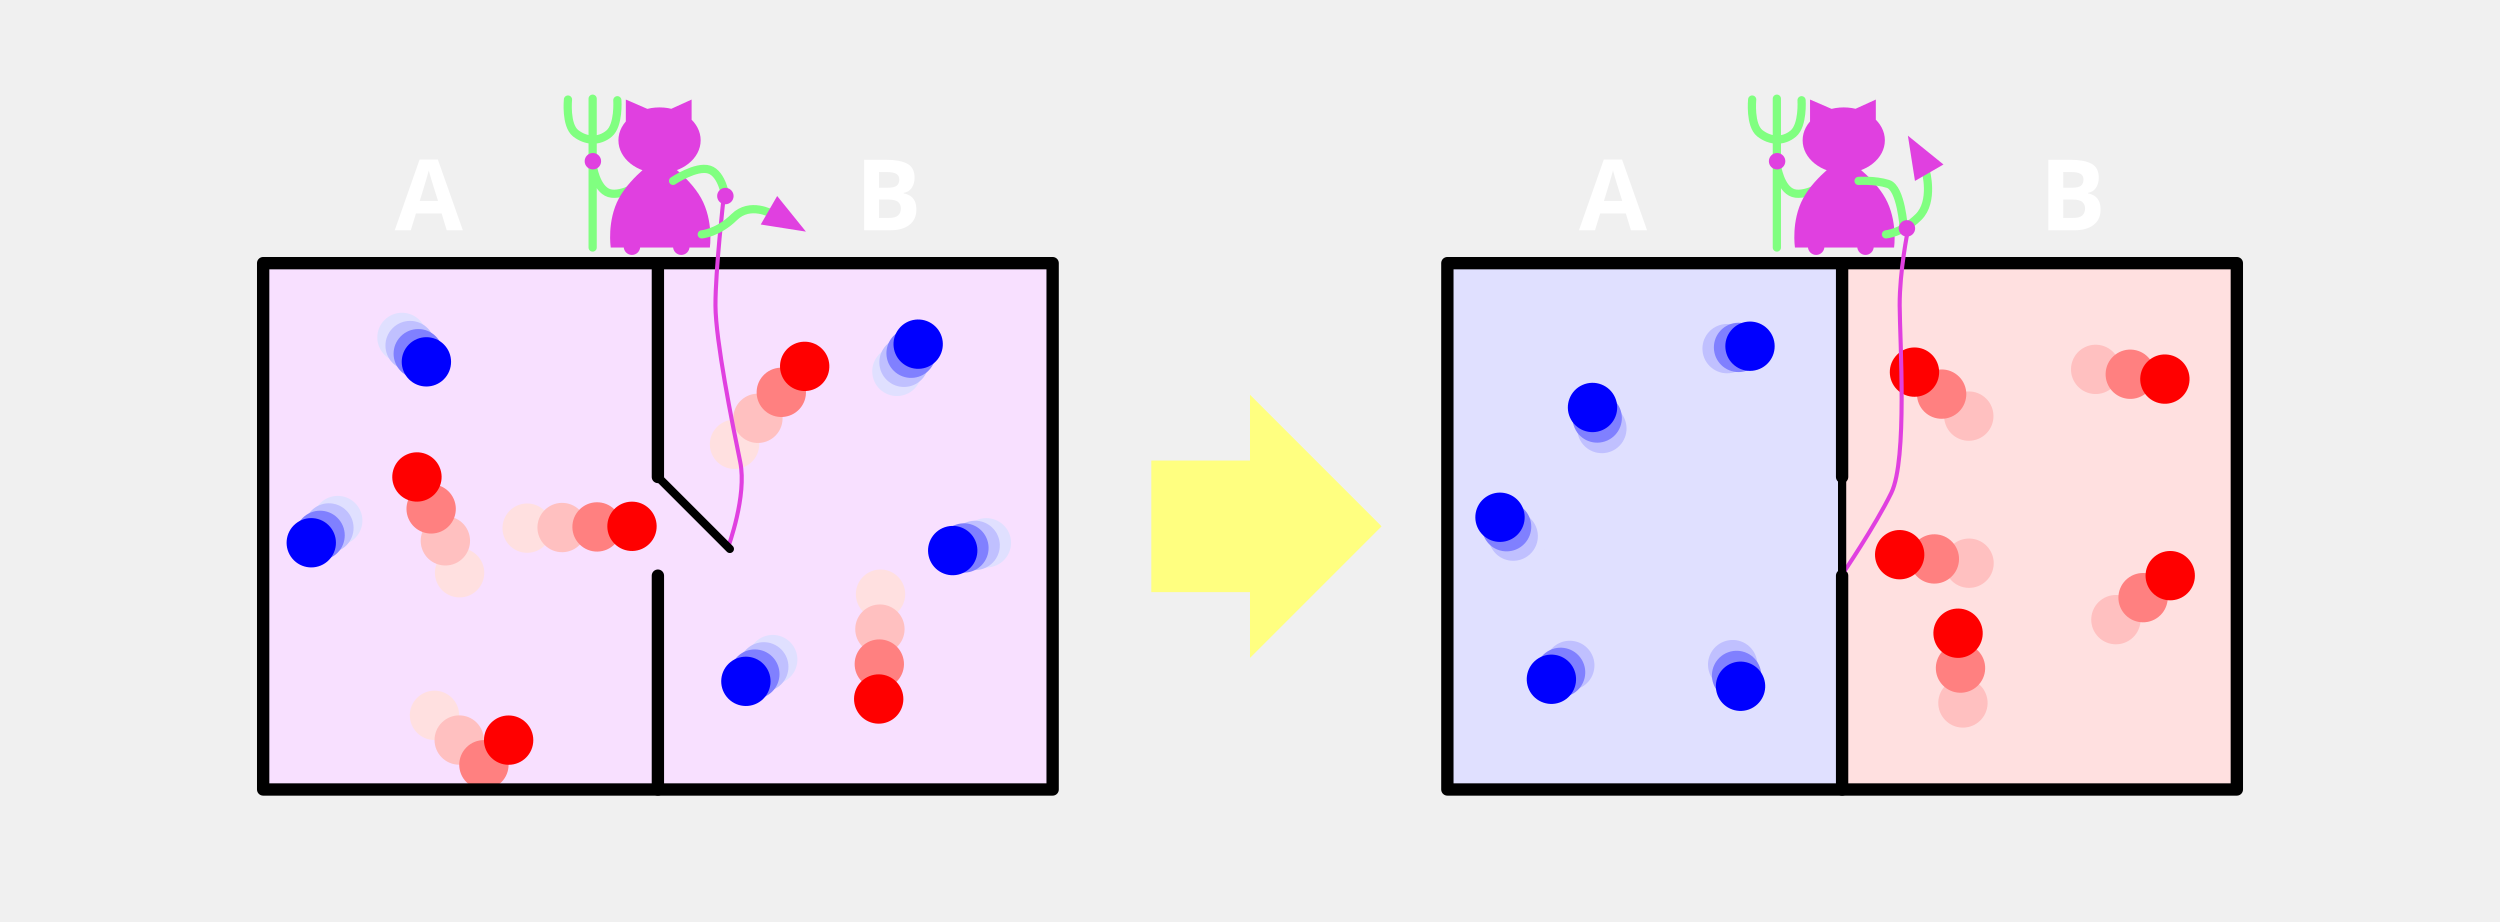
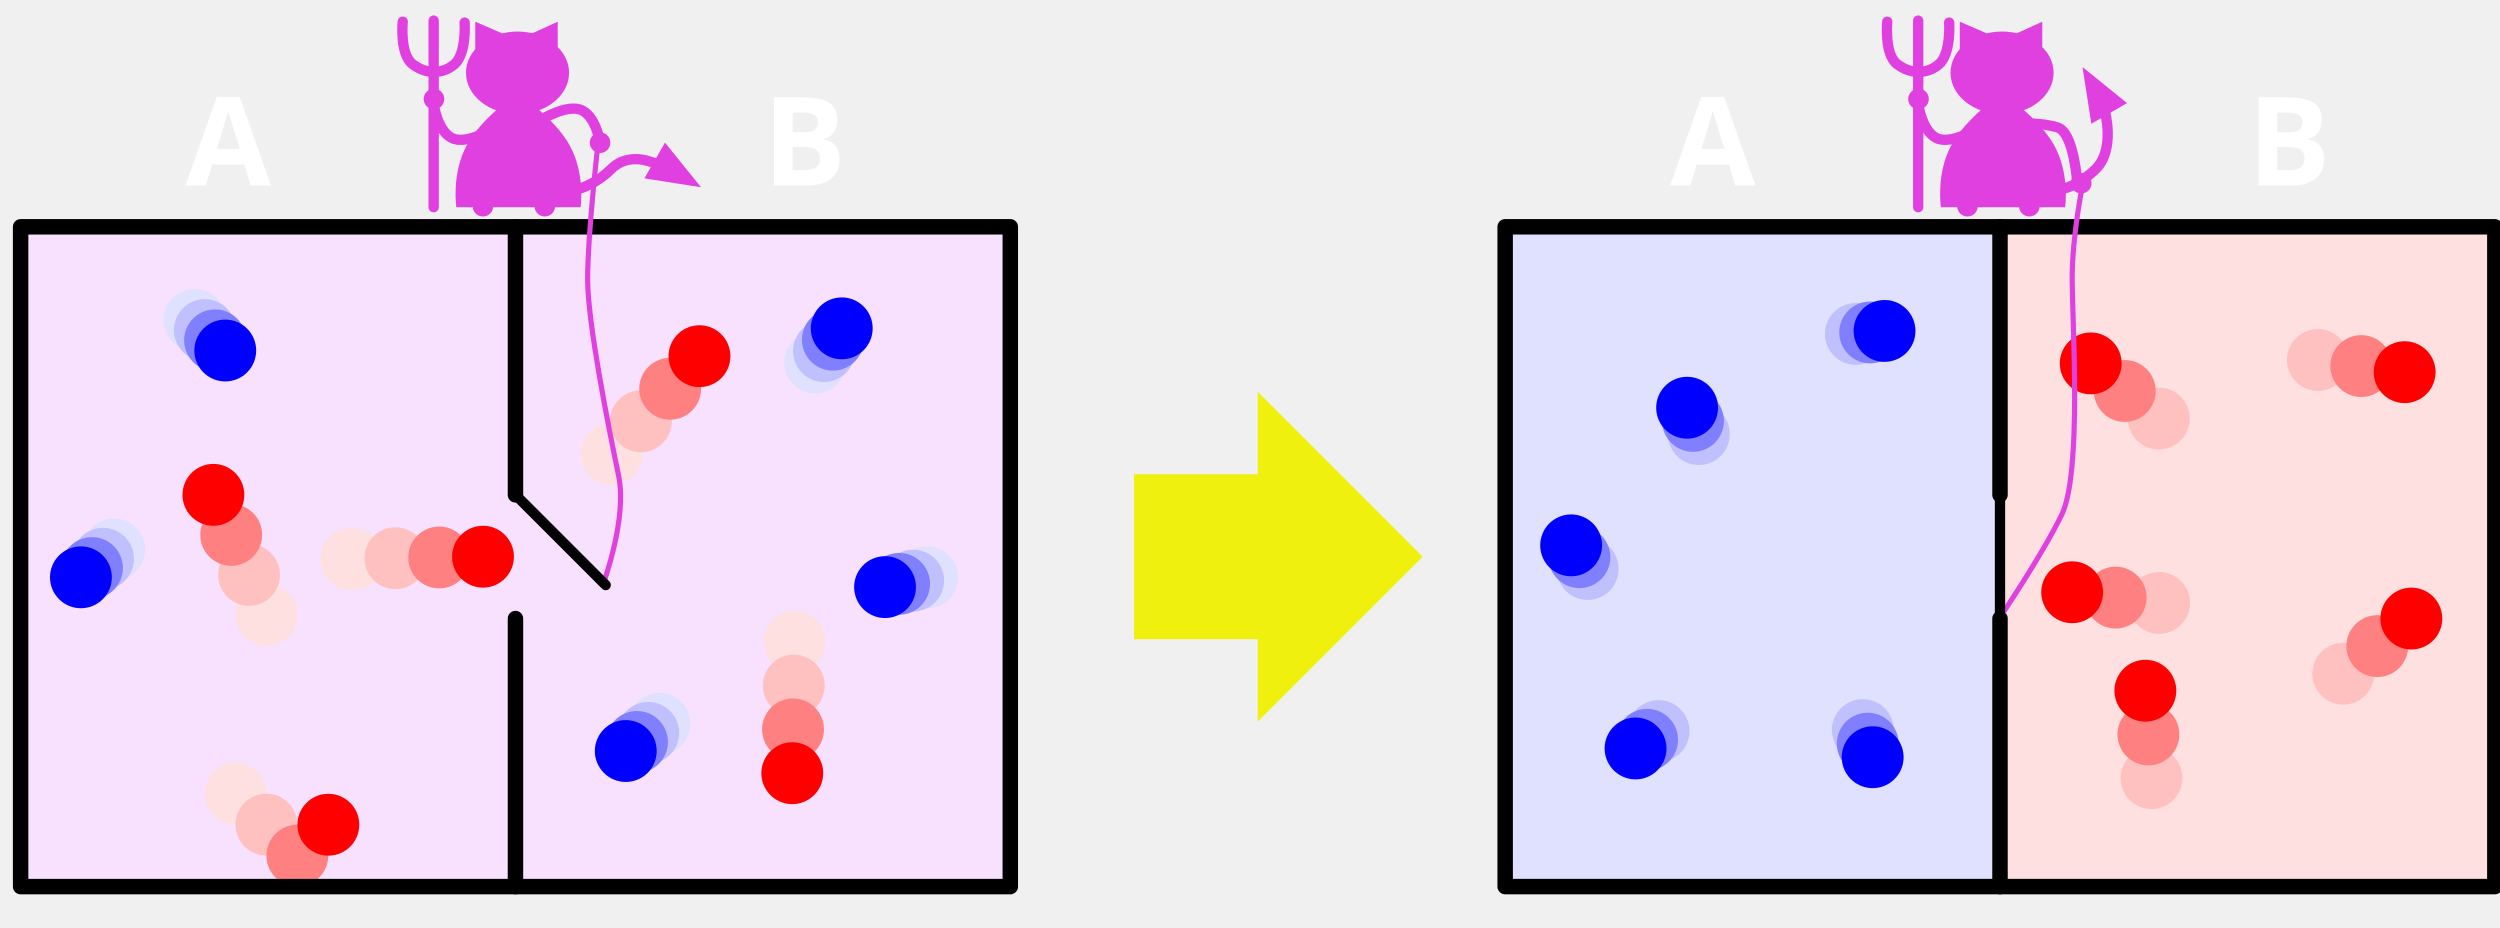
- <svg xmlns="http://www.w3.org/2000/svg" xmlns:xlink="http://www.w3.org/1999/xlink" viewBox="0 0 608 224" width="608" height="224">
-   <style>
+ <svg xmlns="http://www.w3.org/2000/svg" xmlns:xlink="http://www.w3.org/1999/xlink" viewBox="60 20 485 180" width="485" height="180" version="1.1" id="svg3885">
+   <style id="style3783">
.st1 { fill:none; stroke:#000; stroke-linecap:round; stroke-linejoin:round }
- .st2 { fill:none; stroke:#80FF80; stroke-width:2px; stroke-linecap:round }
+ .st2 { fill:none; stroke:#E040E0; stroke-width:2px; stroke-linecap:round }
</style>
-   <defs>
+   <defs id="defs3804">
    <g id="blue">
-       <circle cx="8.4" r="6" fill="#E0E0FF" />
-       <circle cx="5.6" r="6" fill="#C0C0FF" />
-       <circle cx="2.8" r="6" fill="#8080FF" />
-       <circle r="6" fill="#00F" />
+       <circle cx="8.4" r="6" fill="#E0E0FF" id="circle3785" />
+       <circle cx="5.6" r="6" fill="#C0C0FF" id="circle3787" />
+       <circle cx="2.8" r="6" fill="#8080FF" id="circle3789" />
+       <circle r="6" fill="#00F" id="circle3791" />
    </g>
    <g id="red">
      <g id="red3">
-         <circle cx="25.5" r="6" fill="#FFE0E0" />
-         <circle cx="17" r="6" fill="#FFC0C0" />
-         <circle cx="8.5" r="6" fill="#FF8080" />
+         <circle cx="25.5" r="6" fill="#FFE0E0" id="circle3794" />
+         <circle cx="17" r="6" fill="#FFC0C0" id="circle3796" />
+         <circle cx="8.5" r="6" fill="#FF8080" id="circle3798" />
      </g>
-       <circle r="6" fill="#F00" />
+       <circle r="6" fill="#F00" id="circle3801" />
    </g>
  </defs>
-   <rect x="64" y="64" width="192" height="128" fill="#F8E0FF" />
-   <rect x="352" y="64" width="96" height="128" fill="#E0E0FF" />
-   <rect x="448" y="64" width="96" height="128" fill="#FFE0E0" />
-   <path d="M336 128l-32 32V144H280V112h24V96Z" fill="#FFFF80" />
-   <use xlink:href="#blue" transform="translate(103.7,88) rotate(225)" />
-   <use xlink:href="#blue" transform="translate(75.7,132) rotate(320)" />
-   <use xlink:href="#blue" transform="translate(223.3,83.7) rotate(128)" />
-   <use xlink:href="#blue" transform="translate(231.7,133.9) rotate(347)" />
-   <use xlink:href="#blue" transform="translate(181.4,165.7) rotate(321)" />
-   <use xlink:href="#blue" transform="translate(425.6,84.2) rotate(174)" />
-   <use xlink:href="#blue" transform="translate(387.3,99.1) rotate(66)" />
-   <use xlink:href="#blue" transform="translate(364.8,125.8) rotate(55)" />
-   <use xlink:href="#blue" transform="translate(377.3,165.2) rotate(323)" />
-   <use xlink:href="#blue" transform="translate(423.3,166.9) rotate(250)" />
-   <use xlink:href="#red" transform="translate(101.4,116) rotate(66)" />
-   <use xlink:href="#red" transform="translate(153.7,128) rotate(179)" />
-   <use xlink:href="#red3" transform="translate(123.7,192) rotate(225)" />
-   <circle cx="123.7" cy="180" r="6" fill="#F00" />
-   <use xlink:href="#red" transform="translate(195.7,89.1) rotate(132)" />
-   <use xlink:href="#red" transform="translate(213.7,170) rotate(271)" />
-   <use xlink:href="#red" transform="translate(526.5,92.2) rotate(188)" />
-   <use xlink:href="#red" transform="translate(465.6,90.5) rotate(39)" />
-   <use xlink:href="#red" transform="translate(462,134.9) rotate(7)" />
-   <use xlink:href="#red" transform="translate(527.8,140) rotate(141)" />
-   <use xlink:href="#red" transform="translate(476.2,154) rotate(86)" />
+   <rect x="64" y="64" width="192" height="128" fill="#F8E0FF" id="rect3806" />
+   <rect x="352" y="64" width="96" height="128" fill="#E0E0FF" id="rect3808" />
+   <rect x="448" y="64" width="96" height="128" fill="#FFE0E0" id="rect3810" />
+   <path d="M336 128l-32 32V144H280V112h24V96Z" fill="#FFFF80" id="path3812" style="fill:#f0f00f;fill-opacity:1" />
+   <use xlink:href="#blue" transform="translate(103.7,88) rotate(225)" id="use3814" />
+   <use xlink:href="#blue" transform="translate(75.7,132) rotate(320)" id="use3816" />
+   <use xlink:href="#blue" transform="translate(223.3,83.7) rotate(128)" id="use3818" />
+   <use xlink:href="#blue" transform="translate(231.7,133.9) rotate(347)" id="use3820" />
+   <use xlink:href="#blue" transform="translate(181.4,165.7) rotate(321)" id="use3822" />
+   <use xlink:href="#blue" transform="translate(425.6,84.2) rotate(174)" id="use3824" />
+   <use xlink:href="#blue" transform="translate(387.3,99.1) rotate(66)" id="use3826" />
+   <use xlink:href="#blue" transform="translate(364.8,125.8) rotate(55)" id="use3828" />
+   <use xlink:href="#blue" transform="translate(377.3,165.2) rotate(323)" id="use3830" />
+   <use xlink:href="#blue" transform="translate(423.3,166.9) rotate(250)" id="use3832" />
+   <use xlink:href="#red" transform="translate(101.4,116) rotate(66)" id="use3834" />
+   <use xlink:href="#red" transform="translate(153.7,128) rotate(179)" id="use3836" />
+   <use xlink:href="#red3" transform="translate(123.7,192) rotate(225)" id="use3838" />
+   <circle cx="123.7" cy="180" r="6" fill="#F00" id="circle3840" />
+   <use xlink:href="#red" transform="translate(195.7,89.1) rotate(132)" id="use3842" />
+   <use xlink:href="#red" transform="translate(213.7,170) rotate(271)" id="use3844" />
+   <use xlink:href="#red" transform="translate(526.5,92.2) rotate(188)" id="use3846" />
+   <use xlink:href="#red" transform="translate(465.6,90.5) rotate(39)" id="use3848" />
+   <use xlink:href="#red" transform="translate(462,134.9) rotate(7)" id="use3850" />
+   <use xlink:href="#red" transform="translate(527.8,140) rotate(141)" id="use3852" />
+   <use xlink:href="#red" transform="translate(476.2,154) rotate(86)" id="use3854" />
  <g id="box">
-     <g class="st1" stroke-width="3">
-       <rect x="64" y="64" width="192" height="128" />
-       <path d="M160 64v52m0 24v52" />
+     <g class="st1" stroke-width="3" id="g3860">
+       <rect x="64" y="64" width="192" height="128" id="rect3856" />
+       <path d="M160 64v52m0 24v52" id="path3858" />
    </g>
-     <path class="st2" d="M138.13 24.21c0 0-.62 6.24 1.87 8.2 2.5 1.96 5.7 2.12 8.13.08 2.42-2.03 2.01-8.11 2.01-8.11M144.13 24V60.2m12.78-15.99c0 0-5.59 3.75-8.78 2.75-3.2-1-4-6.76-4-6.768" />
-     <path d="M144.2 37.21a2 2 0 1 1-.02 0ZM155.69 60a2 2 0 1 1-4 0Zm12 0a2 2 0 1 1-4 0Z" fill="#E040E0" />
-     <path d="M160.4 27.76l7.8-3.55v8h-16v-8Zm.01-1.64a10 8 0 1 1-.02 0ZM148.53 60.2c0 0-.97-6.47 2-11.99 2.96-5.51 9.87-10.09 9.87-10.09 0 0 7.06 4.56 10.12 10.08 3.06 5.52 2.12 12 2.12 12Z" fill="#E040E0" />
-     <g font-family="Sans" font-size="24" font-weight="bold" fill="#FFF">
-       <text x="96" y="56">A</text>
-       <text x="208" y="56">B</text>
+     <path class="st2" d="M138.13 24.21c0 0-.62 6.24 1.87 8.2 2.5 1.96 5.7 2.12 8.13.08 2.42-2.03 2.01-8.11 2.01-8.11M144.13 24V60.2m12.78-15.99c0 0-5.59 3.75-8.78 2.75-3.2-1-4-6.76-4-6.768" id="path3862" />
+     <path d="M144.2 37.21a2 2 0 1 1-.02 0ZM155.69 60a2 2 0 1 1-4 0Zm12 0a2 2 0 1 1-4 0Z" fill="#E040E0" id="path3864" />
+     <path d="M160.4 27.76l7.8-3.55v8h-16v-8Zm.01-1.64a10 8 0 1 1-.02 0ZM148.53 60.2c0 0-.97-6.47 2-11.99 2.96-5.51 9.87-10.09 9.87-10.09 0 0 7.06 4.56 10.12 10.08 3.06 5.52 2.12 12 2.12 12Z" fill="#E040E0" id="path3866" />
+     <g font-family="Sans" font-size="24" font-weight="bold" fill="#FFF" id="g3872">
+       <text x="96" y="56" id="text3868">A</text>
+       <text x="208" y="56" id="text3870">B</text>
    </g>
  </g>
-   <use xlink:href="#box" x="288" />
-   <path d="M176 48c0 0-2.03 17.85-2 26.29.04 8.44 4.02 28.41 6.02 38.06 1.7 8.17-2.92 20.67-2.92 20.67M464 56c0 0-2.03 9.85-2 18.29.04 8.44 1.92 37.47-2.04 45.59C456 128 448 139.73 448 139.73" fill="none" stroke="#E040E0" />
-   <path class="st2" d="M163.69 43.99c0 0 5.59-3.75 8.79-2.75 3.19 1 4 6.76 4 6.76m-5.81 9c0 0 3.94-.32 7.9-4.21 3.85-3.79 9.12-.79 9.12-.79M452 44c0 0 3.98-.28 7.18.73 3.19 1 3.81 10.76 3.81 10.76M458.67 57c0 0 3.94-.32 7.9-4.21 3.85-3.79 1.76-11.28 1.76-11.28" />
-   <path d="M176.42 45.68a2 2 0 1 1-.02 0ZM196 56.33 185.01 54.6l4-6.93Zm267.77-2.79a2 2 0 1 1-.02 0ZM464 33l8.65 7-6.93 4Z" fill="#E040E0" />
-   <path d="M160 116l17.5 17.5M448 116v24" class="st1" stroke-width="2" />
+   <use xlink:href="#box" x="288" id="use3875" />
+   <path d="M176 48c0 0-2.03 17.85-2 26.29.04 8.44 4.02 28.41 6.02 38.06 1.7 8.17-2.92 20.67-2.92 20.67M464 56c0 0-2.03 9.85-2 18.29.04 8.44 1.92 37.47-2.04 45.59C456 128 448 139.73 448 139.73" fill="none" stroke="#E040E0" id="path3877" />
+   <path class="st2" d="M163.69 43.99c0 0 5.59-3.75 8.79-2.75 3.19 1 4 6.76 4 6.76m-5.81 9c0 0 3.94-.32 7.9-4.21 3.85-3.79 9.12-.79 9.12-.79M452 44c0 0 3.98-.28 7.18.73 3.19 1 3.81 10.76 3.81 10.76M458.67 57c0 0 3.94-.32 7.9-4.21 3.85-3.79 1.76-11.28 1.76-11.28" id="path3879" />
+   <path d="M176.42 45.68a2 2 0 1 1-.02 0ZM196 56.33 185.01 54.6l4-6.93Zm267.77-2.79a2 2 0 1 1-.02 0ZM464 33l8.65 7-6.93 4Z" fill="#E040E0" id="path3881" />
+   <path d="M160 116l17.5 17.5M448 116v24" class="st1" stroke-width="2" id="path3883" />
</svg>
